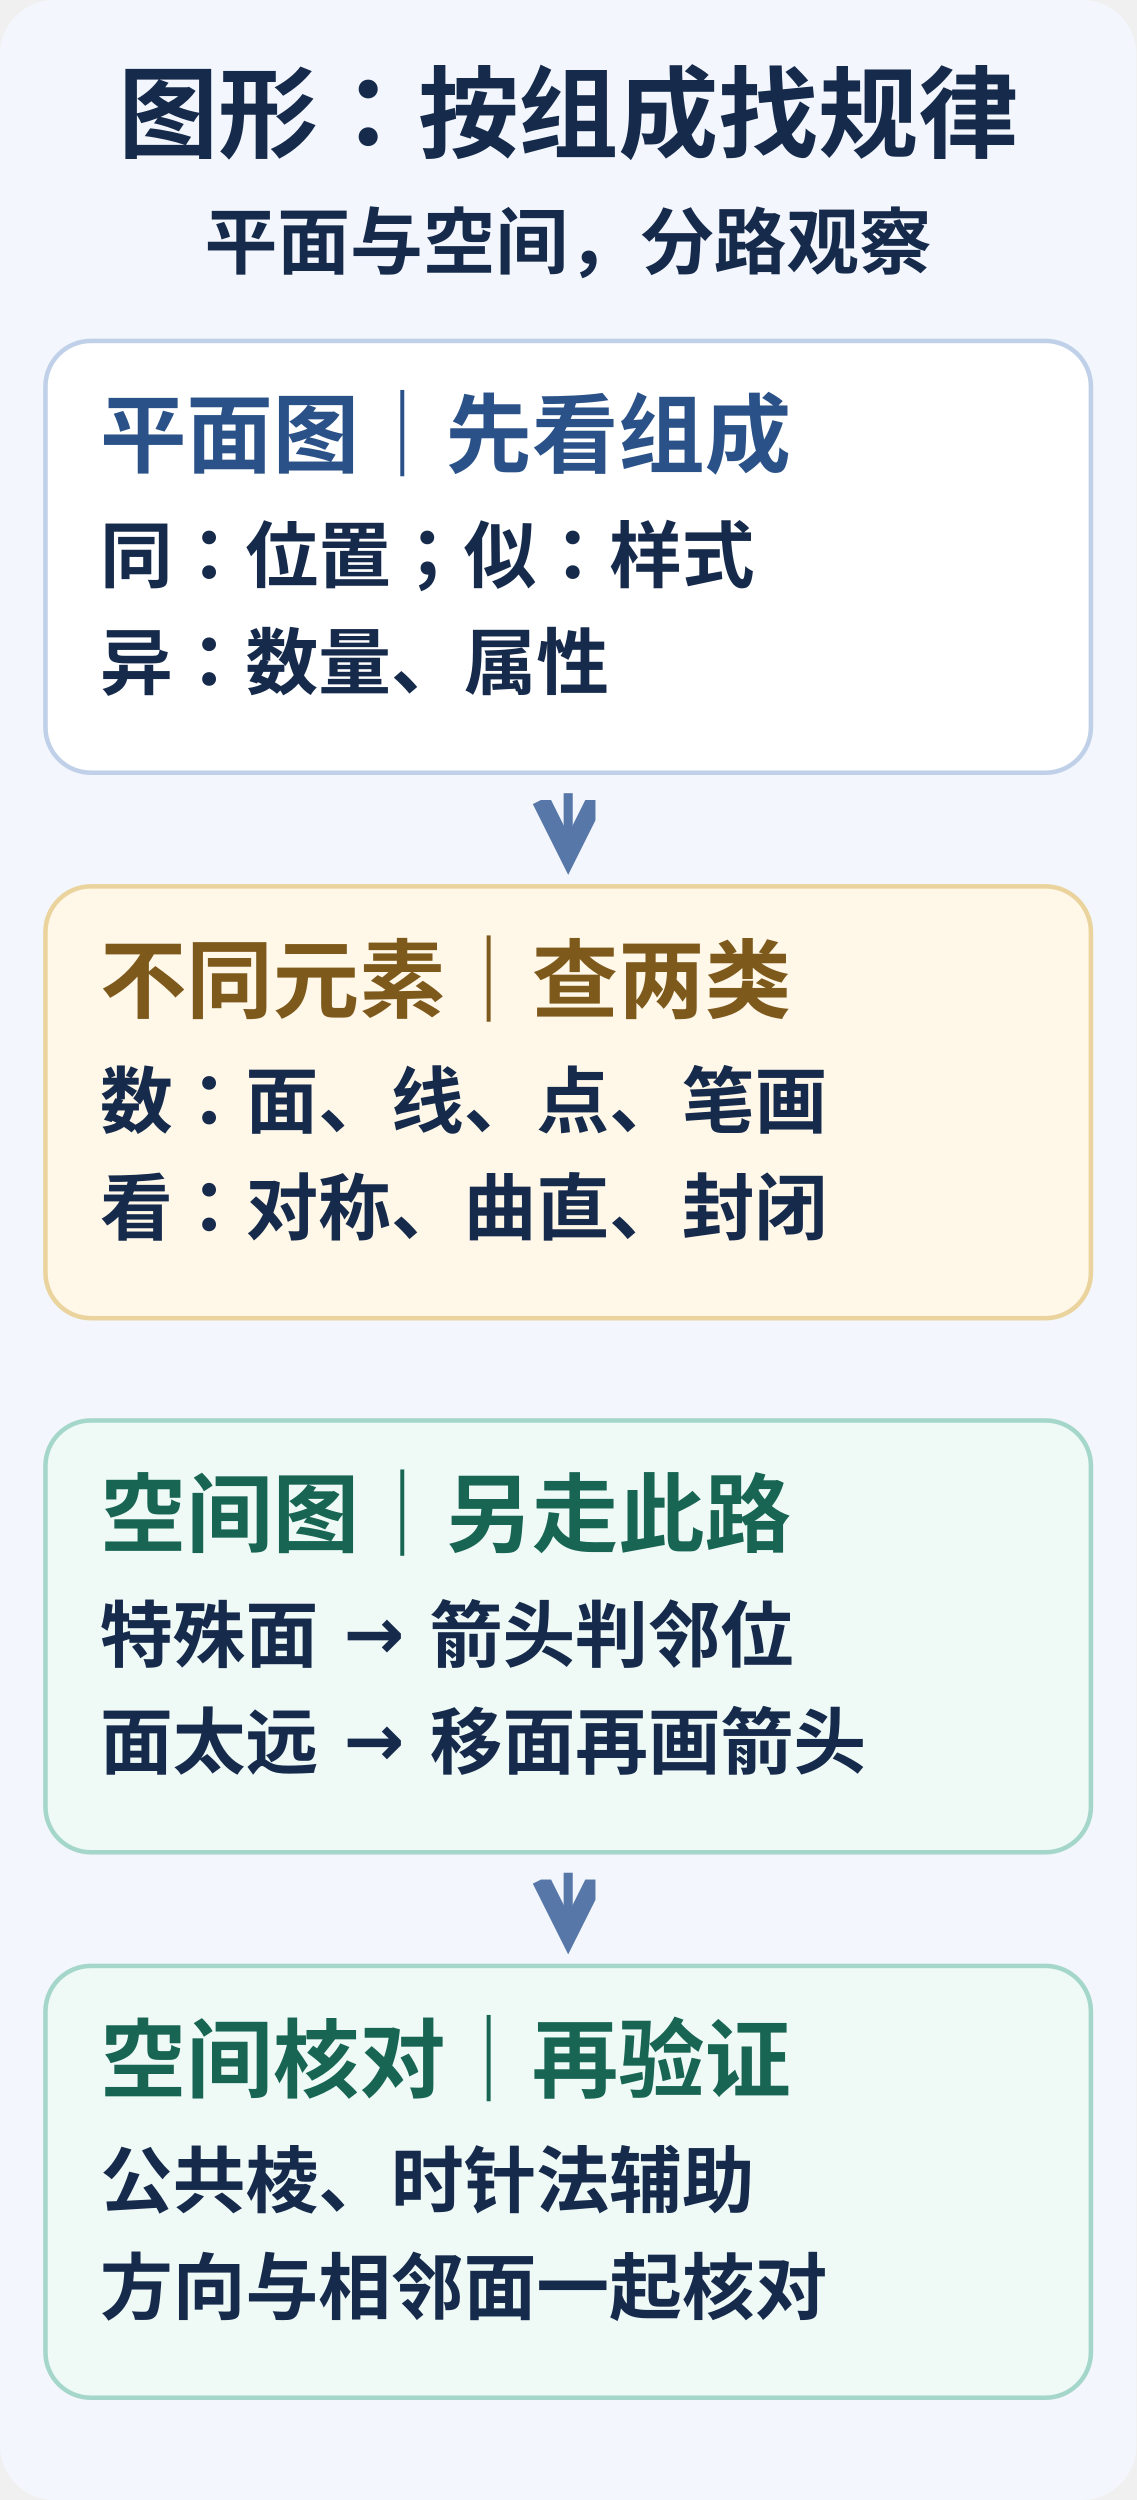
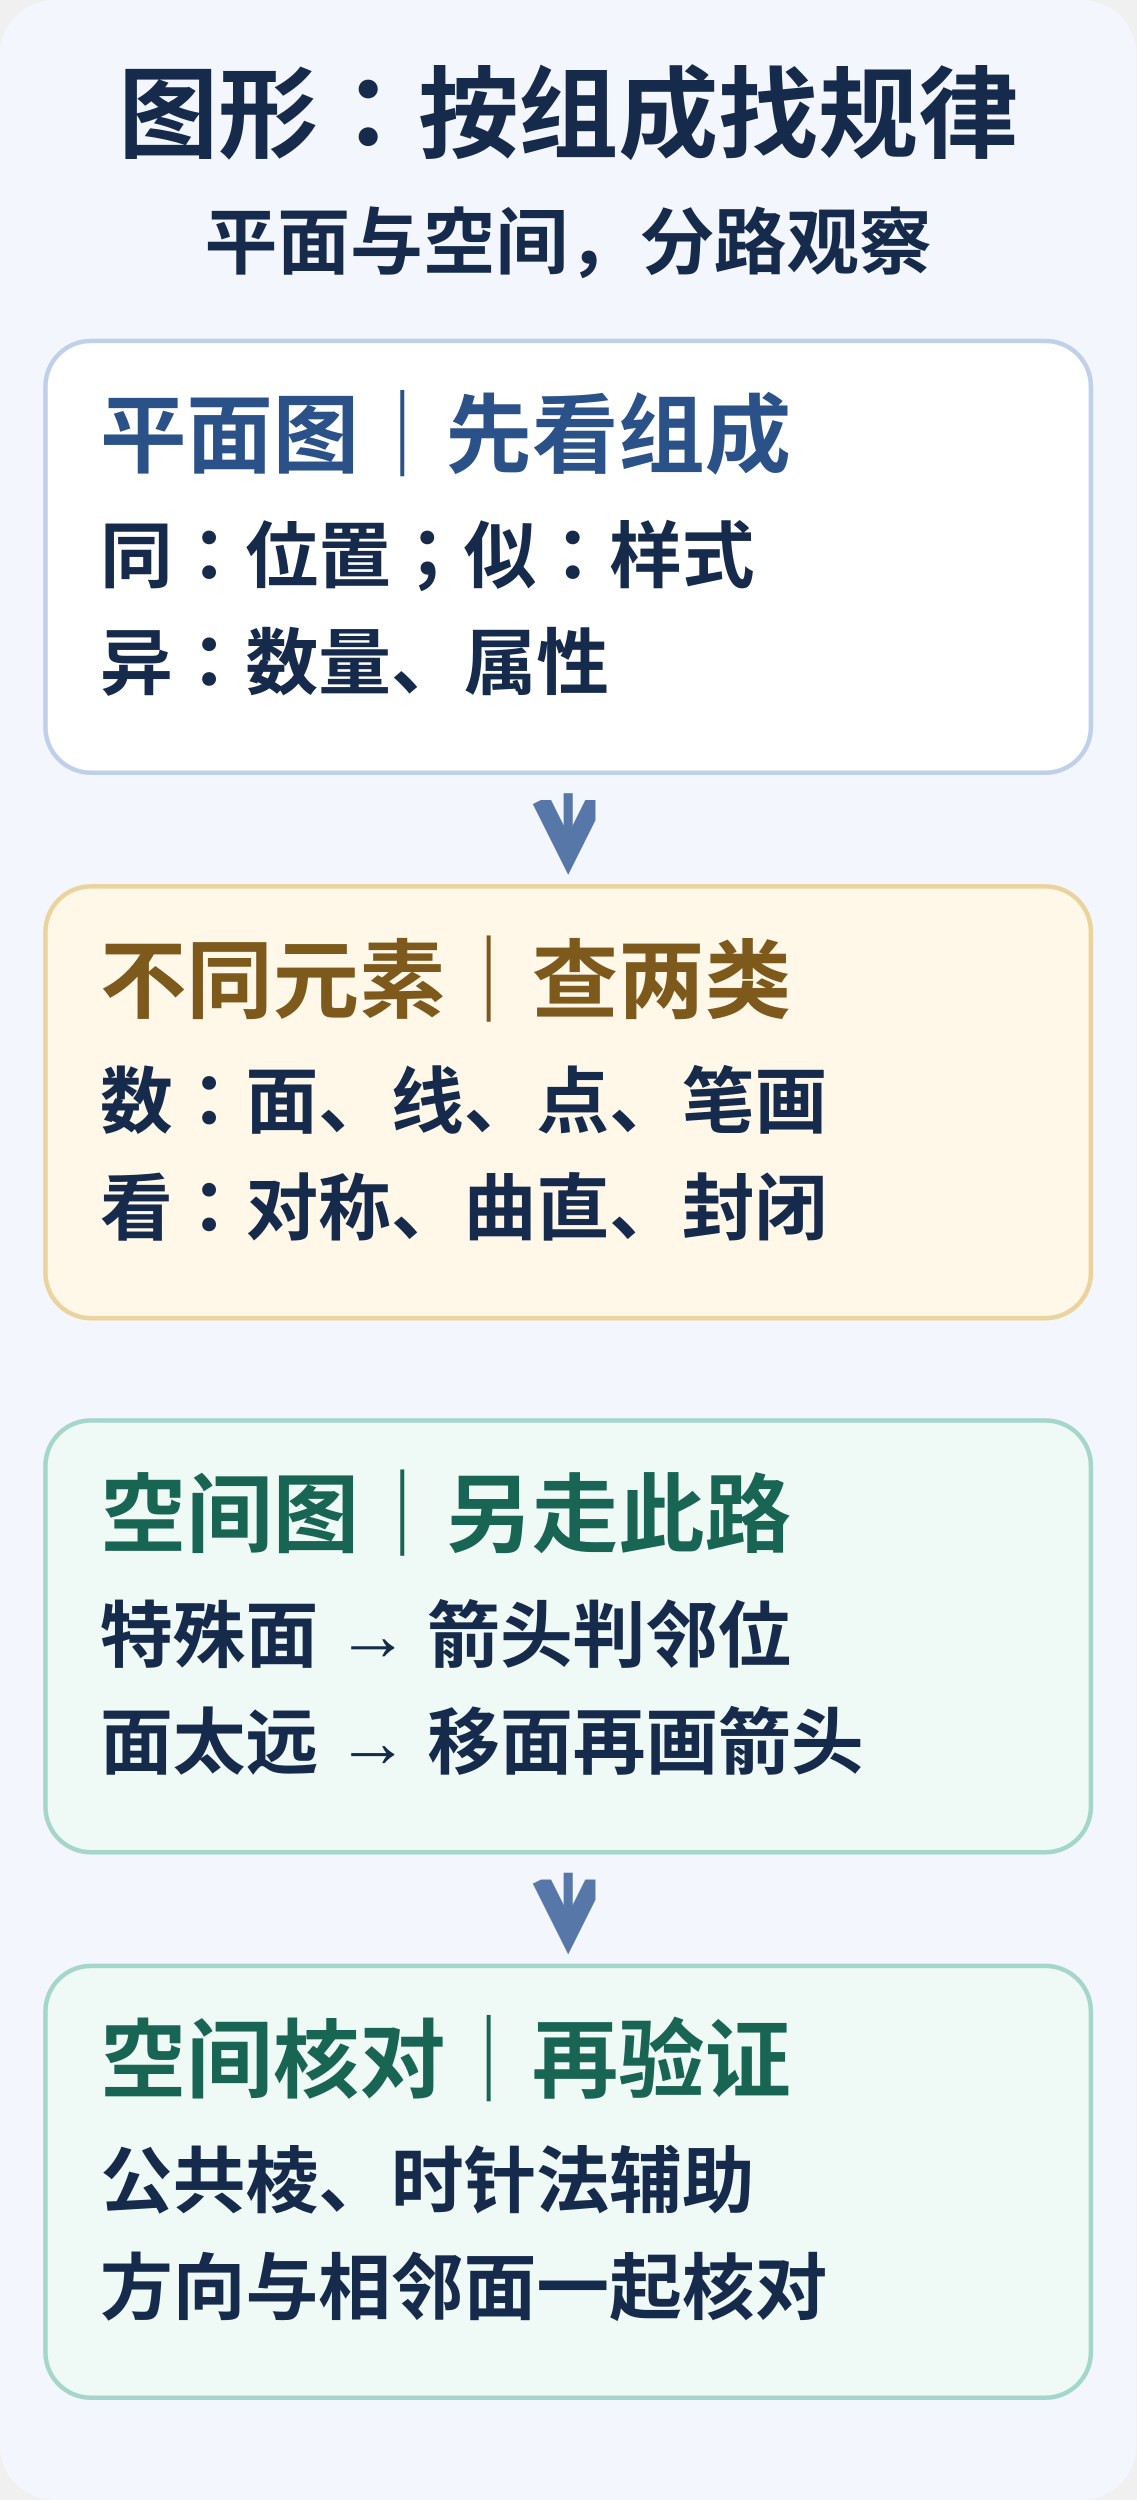
<svg xmlns="http://www.w3.org/2000/svg" width="500" height="1100" viewBox="0 0 500 1100" role="img" aria-labelledby="title desc">
  <defs>
    <marker id="arrow" markerWidth="10" markerHeight="10" refX="6" refY="3" orient="auto">
      <path d="M0 0 L6 3 L0 6" fill="none" stroke="#5777a8" stroke-width="2" />
    </marker>
  </defs>
  <rect width="500" height="1100" rx="24" fill="#f3f7fd" />
-   <g font-family="Microsoft YaHei, PingFang SC, sans-serif" fill="#162a4b">
+   <g font-family="'Times New Roman', 'KaiTi', '楷体', 'STKaiti', 'Kaiti SC', serif" fill="#162a4b">
    <text x="250" y="66" font-size="44" font-weight="700" text-anchor="middle" fill="#162a4b">图形：按组成找规律</text>
    <text x="250" y="118" font-size="32" font-weight="600" text-anchor="middle" fill="#162a4b">平面与空间，分路观察</text>
    <rect x="20" y="150" width="460" height="190" rx="20" fill="#fff" stroke="#bfd0e8" stroke-width="2" />
    <text x="44" y="205" font-size="38" font-weight="700" text-anchor="start" fill="#2b5288">平面图｜先看组成</text>
    <text x="44" y="256" font-size="32" font-weight="600" text-anchor="start" fill="#162a4b">同：位置；似：样式</text>
    <text x="44" y="303" font-size="32" font-weight="600" text-anchor="start" fill="#162a4b">异：数量、属性</text>
    <path d="M250 349 V376" fill="none" stroke="#5777a8" stroke-width="4" marker-end="url(#arrow)" />
    <rect x="20" y="390" width="460" height="190" rx="20" fill="#fff8e9" stroke="#ead39c" stroke-width="2" />
    <text x="44" y="445" font-size="38" font-weight="700" text-anchor="start" fill="#7e591c">不同元素｜查两类</text>
    <text x="44" y="496" font-size="32" font-weight="600" text-anchor="start" fill="#162a4b">数：面、线、点、笔画</text>
    <text x="44" y="543" font-size="32" font-weight="600" text-anchor="start" fill="#162a4b">看：对称、曲直、封闭</text>
    <rect x="20" y="625" width="460" height="190" rx="20" fill="#effaf7" stroke="#a5d6ca" stroke-width="2" />
    <text x="44" y="680" font-size="38" font-weight="700" text-anchor="start" fill="#176552">空间图｜另走此路</text>
    <text x="44" y="731" font-size="32" font-weight="600" text-anchor="start" fill="#162a4b">特殊面 → 箭头判邻位</text>
    <text x="44" y="778" font-size="32" font-weight="600" text-anchor="start" fill="#162a4b">面太远 → 移面再画箭头</text>
    <path d="M250 824 V851" fill="none" stroke="#5777a8" stroke-width="4" marker-end="url(#arrow)" />
    <rect x="20" y="865" width="460" height="190" rx="20" fill="#effaf7" stroke="#a5d6ca" stroke-width="2" />
    <text x="44" y="920" font-size="38" font-weight="700" text-anchor="start" fill="#176552">空间核对｜再验证</text>
    <text x="44" y="971" font-size="32" font-weight="600" text-anchor="start" fill="#162a4b">公共棱、时针法辅助</text>
    <text x="44" y="1018" font-size="32" font-weight="600" text-anchor="start" fill="#162a4b">方向与相邻面一起核对</text>
  </g>
</svg>
